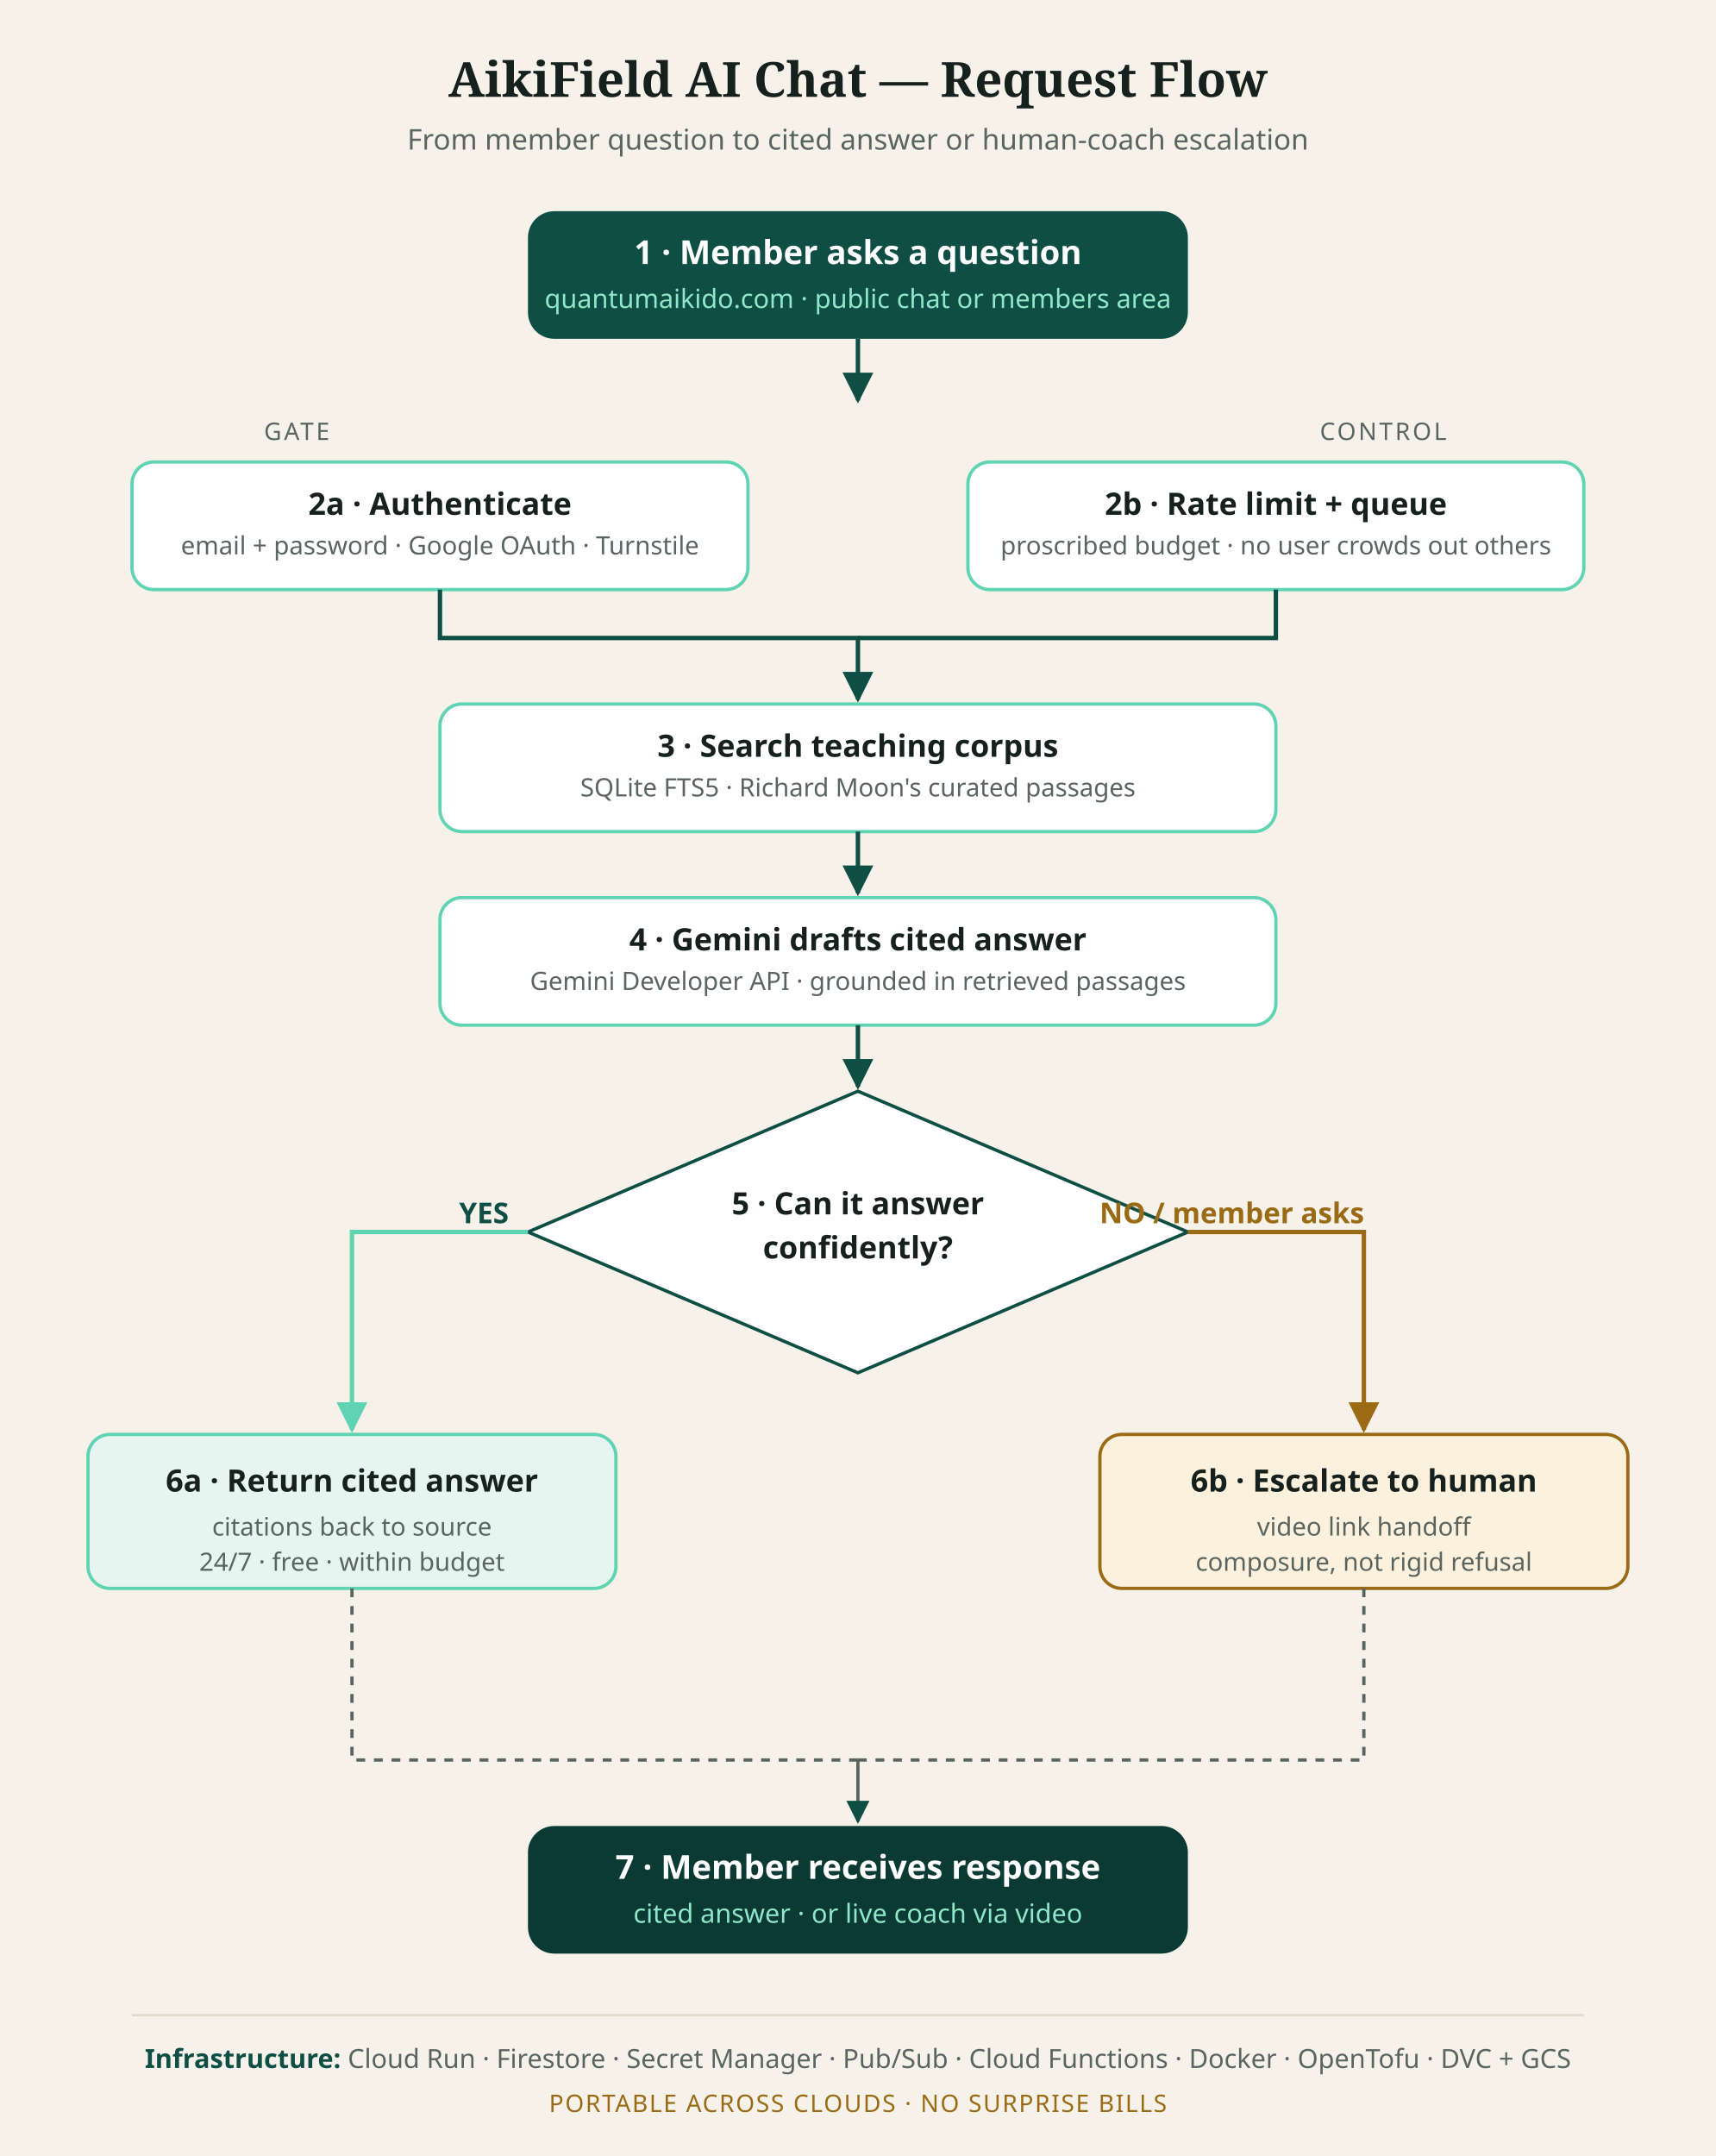
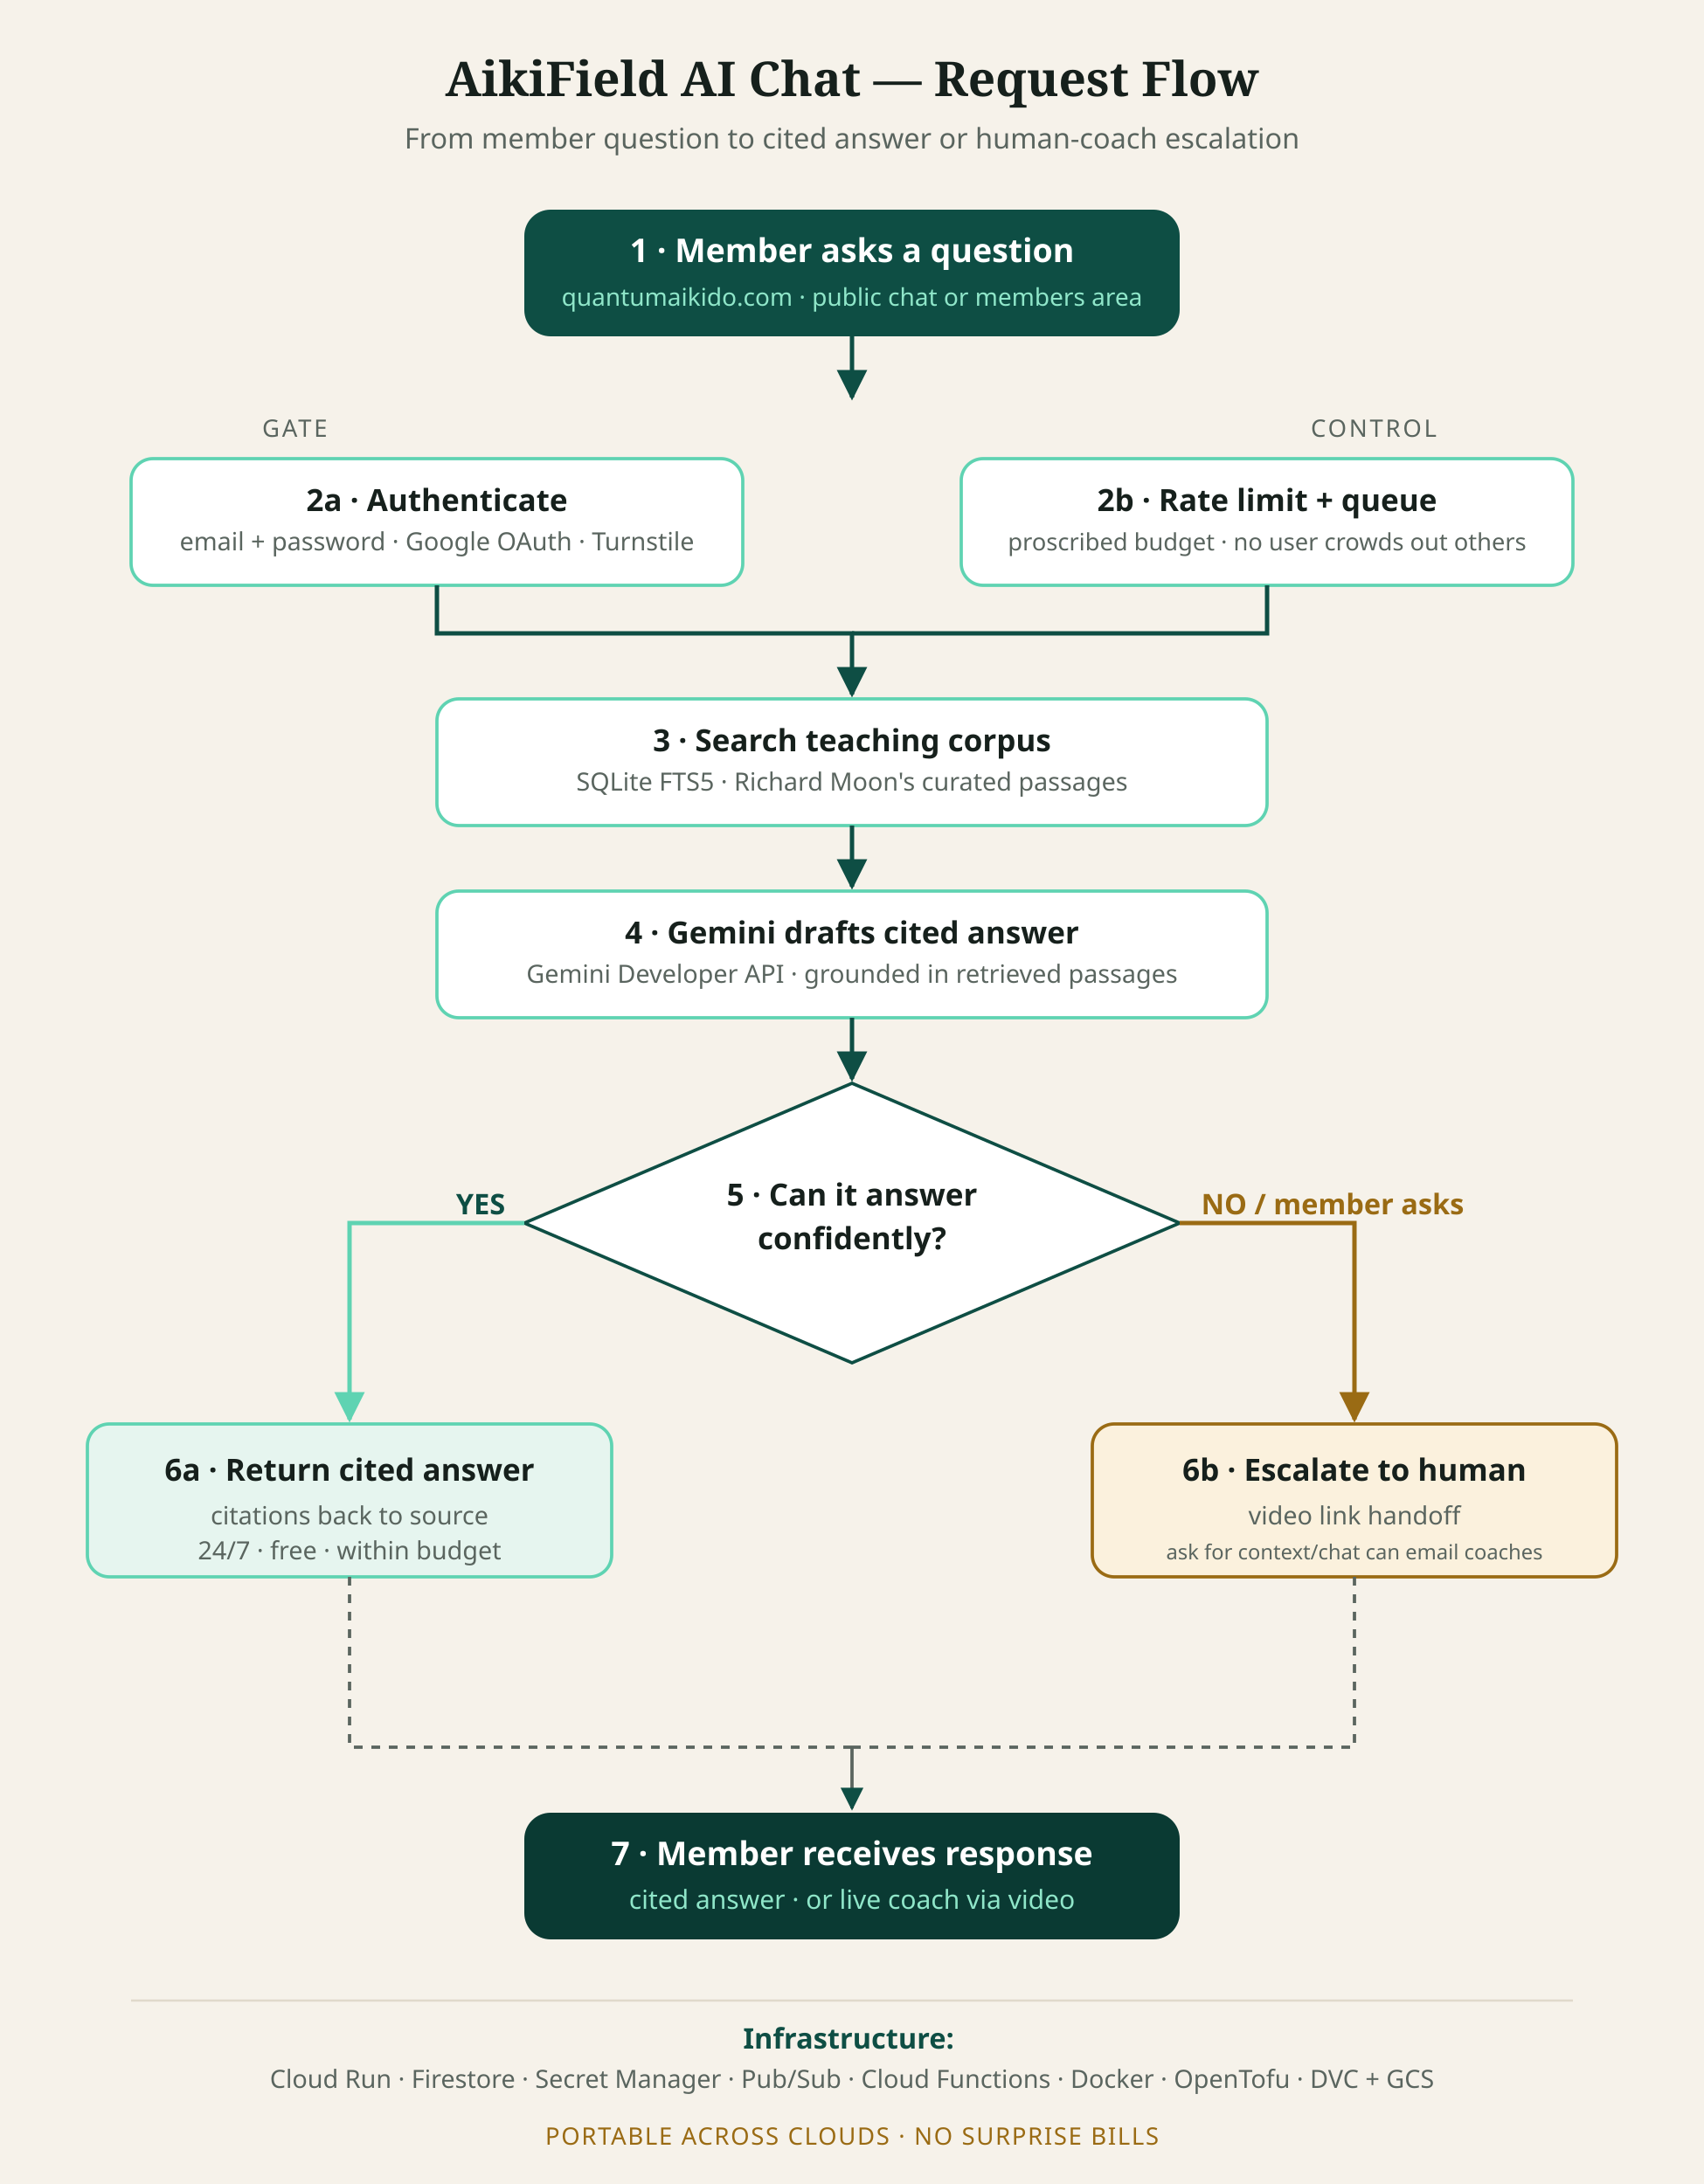
- <svg xmlns="http://www.w3.org/2000/svg" viewBox="0 0 780 980" font-family="'Public Sans', system-ui, sans-serif" role="img" aria-labelledby="ai-title ai-desc">
+ <svg xmlns="http://www.w3.org/2000/svg" viewBox="0 0 780 1000" font-family="'Public Sans', system-ui, sans-serif" role="img" aria-labelledby="ai-title ai-desc">
  <defs>
    <marker id="ai-arrow" viewBox="0 0 10 10" refX="9" refY="5" markerWidth="7" markerHeight="7" orient="auto-start-reverse">
      <path d="M0,0 L10,5 L0,10 z" fill="#0E4E44" />
    </marker>
    <marker id="ai-arrow-mint" viewBox="0 0 10 10" refX="9" refY="5" markerWidth="7" markerHeight="7" orient="auto-start-reverse">
      <path d="M0,0 L10,5 L0,10 z" fill="#5FD3B2" />
    </marker>
    <marker id="ai-arrow-gold" viewBox="0 0 10 10" refX="9" refY="5" markerWidth="7" markerHeight="7" orient="auto-start-reverse">
      <path d="M0,0 L10,5 L0,10 z" fill="#9A6B14" />
    </marker>
  </defs>
-   <rect width="780" height="980" fill="#F6F2EA" />
+   <rect width="780" height="1000" fill="#F6F2EA" />
  <text x="390" y="44" text-anchor="middle" fill="#16201C" font-family="'Source Serif 4', Georgia, serif" font-size="22" font-weight="600">AikiField AI Chat — Request Flow</text>
  <text x="390" y="68" text-anchor="middle" fill="#5A655F" font-size="13">From member question to cited answer or human-coach escalation</text>
  <rect x="240" y="96" width="300" height="58" rx="12" fill="#0E4E44" />
  <text x="390" y="120" text-anchor="middle" fill="#fff" font-weight="600" font-size="15">1 · Member asks a question</text>
-   <text x="390" y="140" text-anchor="middle" fill="#8FE6C9" font-size="12">quantumaikido.com · public chat or members area</text>
+   <text x="390" y="140" text-anchor="middle" fill="#8FE6C9" font-size="11.2">quantumaikido.com · public chat or members area</text>
  <path d="M390,154 L390,182" stroke="#0E4E44" stroke-width="2" marker-end="url(#ai-arrow)" />
  <text x="120" y="200" fill="#5A655F" font-size="11" letter-spacing="0.1em">GATE</text>
  <rect x="60" y="210" width="280" height="58" rx="10" fill="#ffffff" stroke="#5FD3B2" stroke-width="1.5" />
  <text x="200" y="234" text-anchor="middle" fill="#16201C" font-weight="600" font-size="14">2a · Authenticate</text>
  <text x="200" y="252" text-anchor="middle" fill="#5A655F" font-size="11.5">email + password · Google OAuth · Turnstile</text>
  <text x="600" y="200" fill="#5A655F" font-size="11" letter-spacing="0.1em">CONTROL</text>
  <rect x="440" y="210" width="280" height="58" rx="10" fill="#ffffff" stroke="#5FD3B2" stroke-width="1.5" />
  <text x="580" y="234" text-anchor="middle" fill="#16201C" font-weight="600" font-size="14">2b · Rate limit + queue</text>
-   <text x="580" y="252" text-anchor="middle" fill="#5A655F" font-size="11.5">proscribed budget · no user crowds out others</text>
+   <text x="580" y="252" text-anchor="middle" fill="#5A655F" font-size="10.9">proscribed budget · no user crowds out others</text>
  <path d="M200,268 L200,290 L390,290 L390,318" stroke="#0E4E44" stroke-width="2" fill="none" marker-end="url(#ai-arrow)" />
  <path d="M580,268 L580,290 L390,290" stroke="#0E4E44" stroke-width="2" fill="none" />
  <rect x="200" y="320" width="380" height="58" rx="10" fill="#ffffff" stroke="#5FD3B2" stroke-width="1.5" />
  <text x="390" y="344" text-anchor="middle" fill="#16201C" font-weight="600" font-size="14">3 · Search teaching corpus</text>
  <text x="390" y="362" text-anchor="middle" fill="#5A655F" font-size="11.5">SQLite FTS5 · Richard Moon's curated passages</text>
  <path d="M390,378 L390,406" stroke="#0E4E44" stroke-width="2" marker-end="url(#ai-arrow)" />
  <rect x="200" y="408" width="380" height="58" rx="10" fill="#ffffff" stroke="#5FD3B2" stroke-width="1.5" />
  <text x="390" y="432" text-anchor="middle" fill="#16201C" font-weight="600" font-size="14">4 · Gemini drafts cited answer</text>
  <text x="390" y="450" text-anchor="middle" fill="#5A655F" font-size="11.5">Gemini Developer API · grounded in retrieved passages</text>
  <path d="M390,466 L390,494" stroke="#0E4E44" stroke-width="2" marker-end="url(#ai-arrow)" />
  <polygon points="390,496 540,560 390,624 240,560" fill="#ffffff" stroke="#0E4E44" stroke-width="1.5" />
  <text x="390" y="552" text-anchor="middle" fill="#16201C" font-weight="600" font-size="14">5 · Can it answer</text>
  <text x="390" y="572" text-anchor="middle" fill="#16201C" font-weight="600" font-size="14">confidently?</text>
  <text x="220" y="556" text-anchor="middle" fill="#0E4E44" font-size="13" font-weight="600">YES</text>
  <path d="M240,560 L160,560 L160,650" stroke="#5FD3B2" stroke-width="2" fill="none" marker-end="url(#ai-arrow-mint)" />
-   <text x="560" y="556" text-anchor="middle" fill="#9A6B14" font-size="13" font-weight="600">NO / member asks</text>
+   <text x="610" y="556" text-anchor="middle" fill="#9A6B14" font-size="13" font-weight="600">NO / member asks</text>
  <path d="M540,560 L620,560 L620,650" stroke="#9A6B14" stroke-width="2" fill="none" marker-end="url(#ai-arrow-gold)" />
  <rect x="40" y="652" width="240" height="70" rx="10" fill="#E6F5EF" stroke="#5FD3B2" stroke-width="1.5" />
  <text x="160" y="678" text-anchor="middle" fill="#16201C" font-weight="600" font-size="14">6a · Return cited answer</text>
  <text x="160" y="698" text-anchor="middle" fill="#5A655F" font-size="11.5">citations back to source</text>
  <text x="160" y="714" text-anchor="middle" fill="#5A655F" font-size="11.5">24/7 · free · within budget</text>
  <rect x="500" y="652" width="240" height="70" rx="10" fill="#FBF1DD" stroke="#9A6B14" stroke-width="1.5" />
  <text x="620" y="678" text-anchor="middle" fill="#16201C" font-weight="600" font-size="14">6b · Escalate to human</text>
  <text x="620" y="698" text-anchor="middle" fill="#5A655F" font-size="11.5">video link handoff</text>
-   <text x="620" y="714" text-anchor="middle" fill="#5A655F" font-size="11.5">composure, not rigid refusal</text>
+   <text x="620" y="714" text-anchor="middle" fill="#5A655F" font-size="9.5">ask for context/chat can email coaches</text>
  <path d="M160,722 L160,800 L390,800" stroke="#5A655F" stroke-width="1.5" fill="none" stroke-dasharray="4 4" />
  <path d="M620,722 L620,800 L390,800" stroke="#5A655F" stroke-width="1.5" fill="none" stroke-dasharray="4 4" />
  <path d="M390,800 L390,828" stroke="#5A655F" stroke-width="1.5" marker-end="url(#ai-arrow)" />
  <rect x="240" y="830" width="300" height="58" rx="12" fill="#0A3A33" />
  <text x="390" y="854" text-anchor="middle" fill="#fff" font-weight="600" font-size="15">7 · Member receives response</text>
  <text x="390" y="874" text-anchor="middle" fill="#8FE6C9" font-size="12">cited answer · or live coach via video</text>
  <line x1="60" y1="916" x2="720" y2="916" stroke="#E0D9CB" />
-   <text x="390" y="940" text-anchor="middle" fill="#5A655F" font-size="12">
-     <tspan font-weight="600" fill="#0E4E44">Infrastructure:</tspan> Cloud Run · Firestore · Secret Manager · Pub/Sub · Cloud Functions · Docker · OpenTofu · DVC + GCS
+   <text x="390" y="938" text-anchor="middle" fill="#5A655F" font-size="12">
+     <tspan x="390" dy="0" font-weight="600" fill="#0E4E44" font-size="13">Infrastructure:</tspan>
+     <tspan x="390" dy="18" font-size="11.5">Cloud Run · Firestore · Secret Manager · Pub/Sub · Cloud Functions · Docker · OpenTofu · DVC + GCS</tspan>
  </text>
-   <text x="390" y="960" text-anchor="middle" fill="#9A6B14" font-size="11" letter-spacing="0.06em">PORTABLE ACROSS CLOUDS · NO SURPRISE BILLS</text>
+   <text x="390" y="982" text-anchor="middle" fill="#9A6B14" font-size="11" letter-spacing="0.06em">PORTABLE ACROSS CLOUDS · NO SURPRISE BILLS</text>
</svg>
